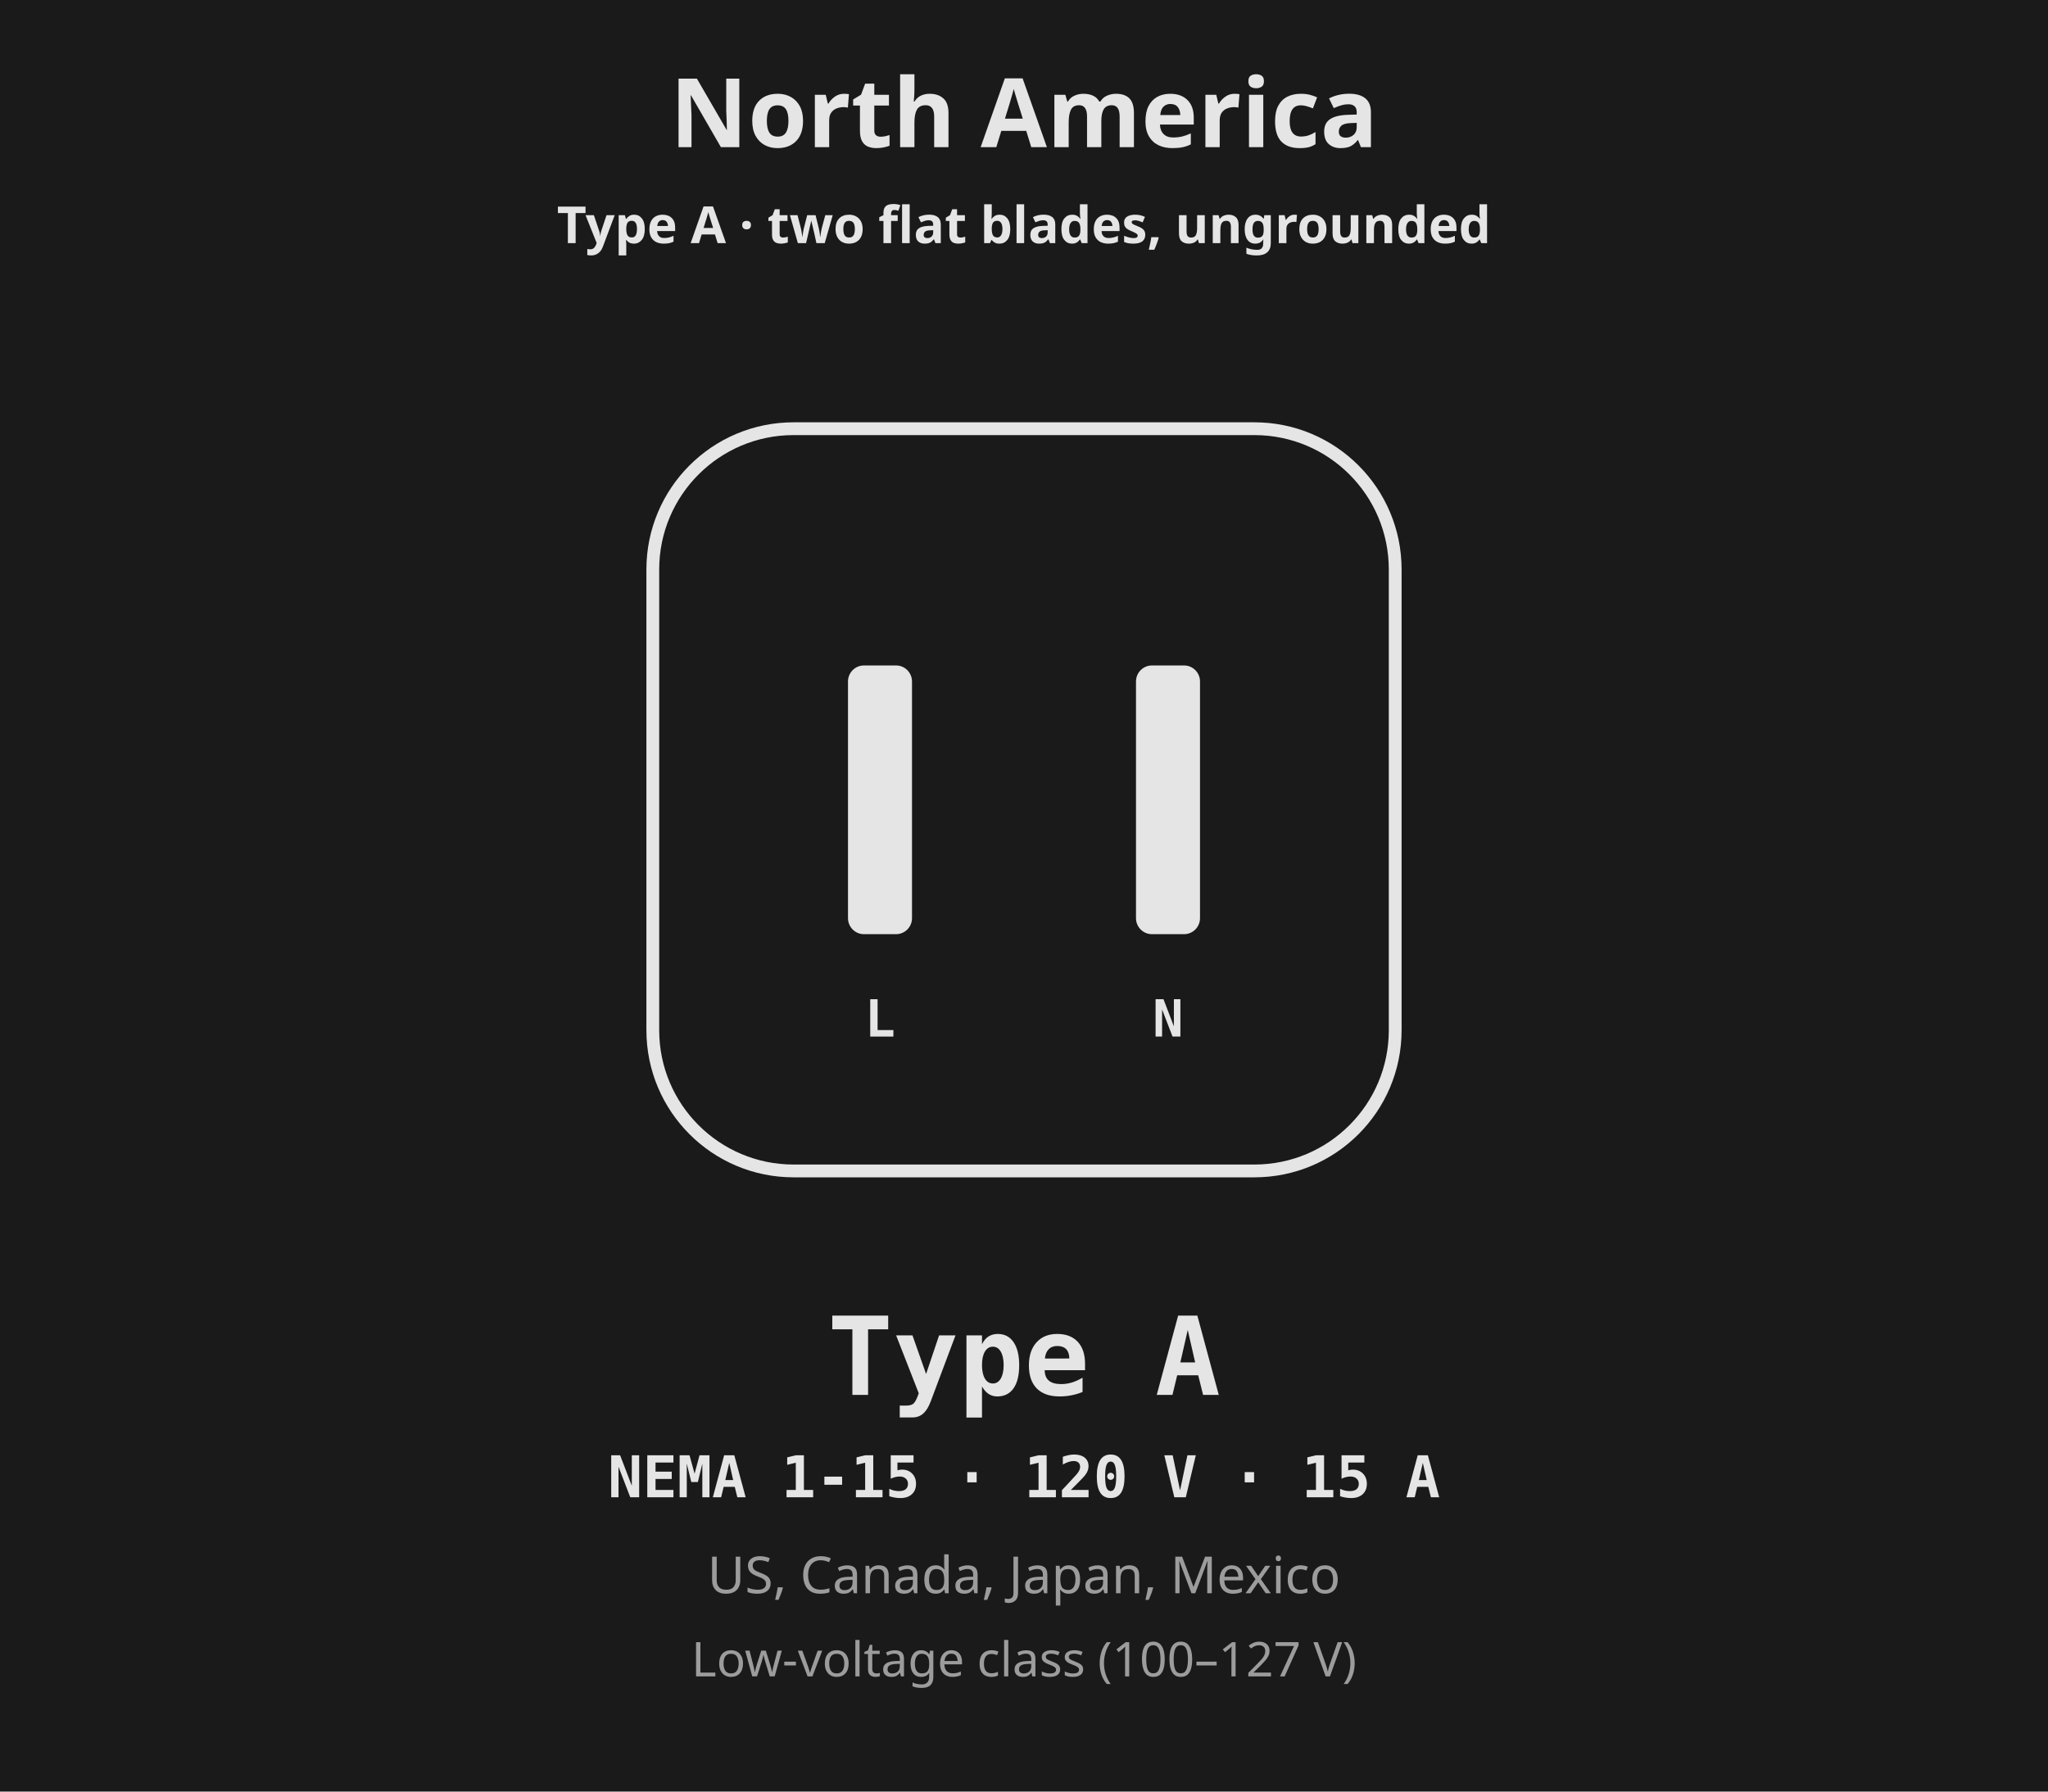
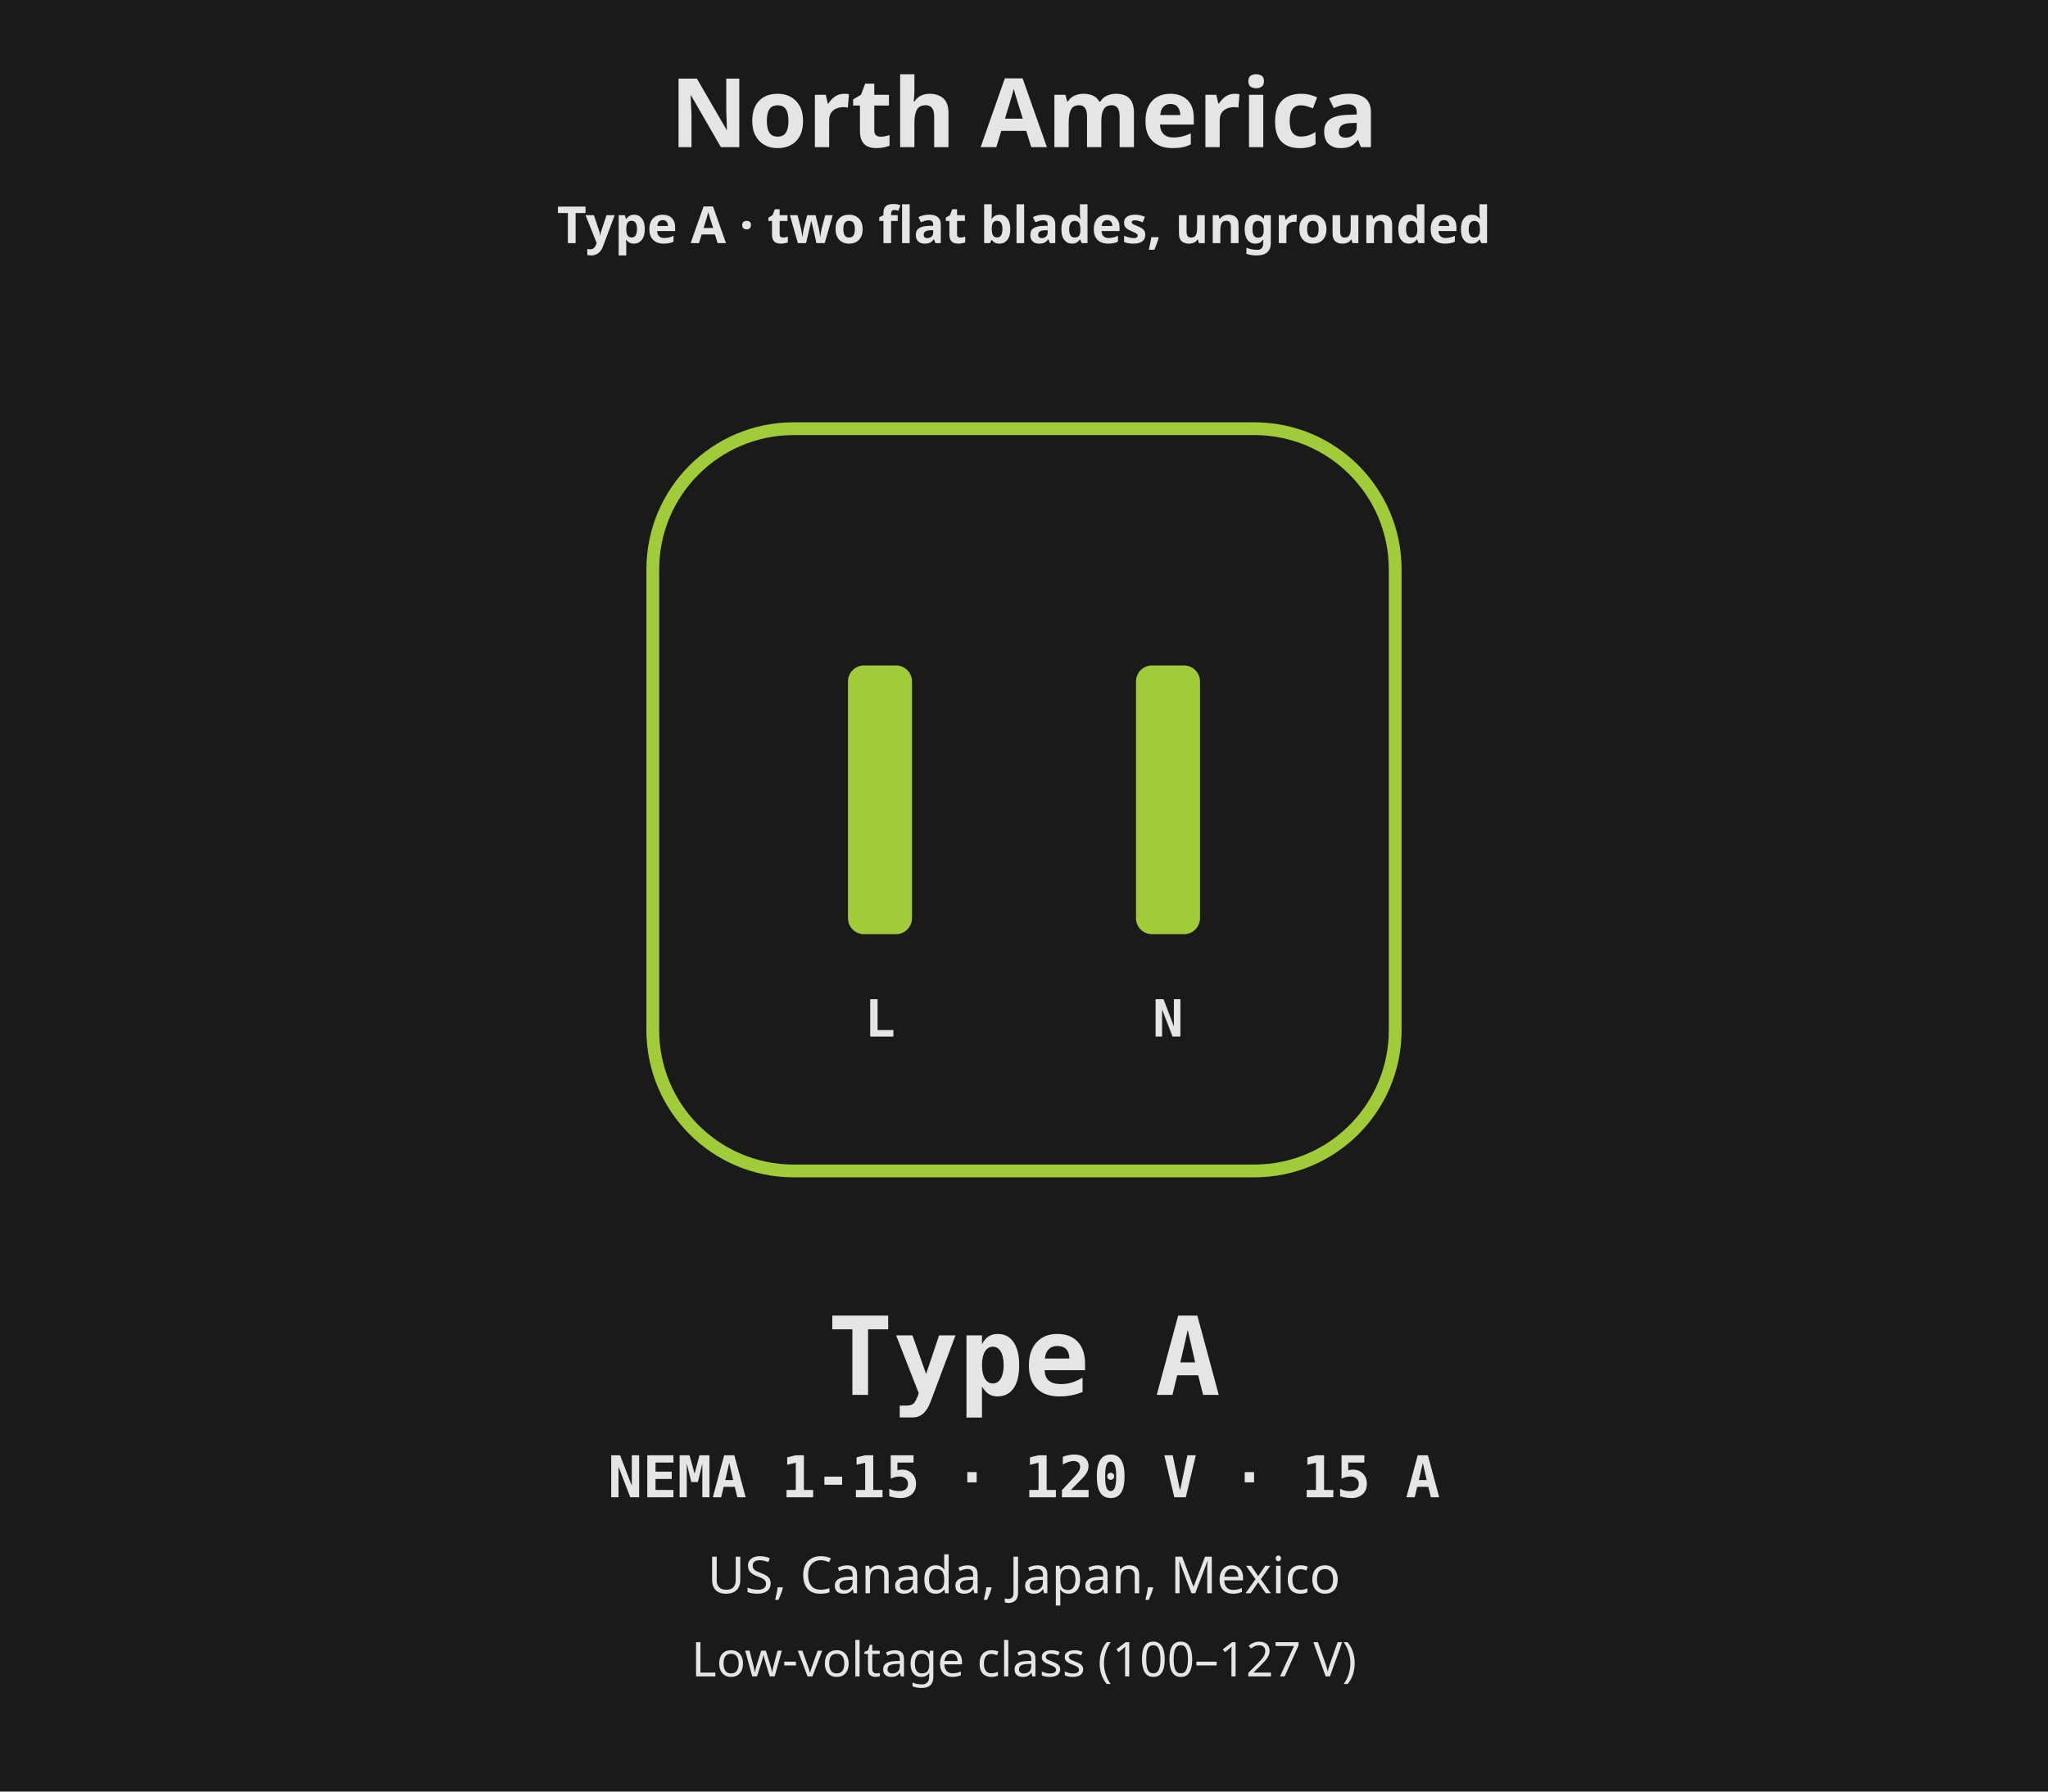
<svg xmlns="http://www.w3.org/2000/svg" viewBox="0 0 640 560" width="640" height="560" font-family="IBM Plex Sans, sans-serif" fill="none">
  <rect x="0" y="0" width="640" height="560" fill="#1A1A1A" />
  <text x="320" y="46" fill="#E5E5E5" font-size="30" font-weight="600" text-anchor="middle">North America</text>
  <text x="320" y="76" fill="#E5E5E5" font-size="16" font-weight="600" text-anchor="middle">Type A · two flat blades, ungrounded</text>
-   <rect x="204" y="134" width="232" height="232" rx="44" stroke="#E5E5E5" stroke-width="4" />
-   <rect x="265" y="208" width="20" height="84" rx="5" fill="#E5E5E5" />
-   <rect x="355" y="208" width="20" height="84" rx="5" fill="#E5E5E5" />
+   <rect x="204" y="134" width="232" height="232" rx="44" stroke="#A1CC3A" stroke-width="4" />
+   <rect x="265" y="208" width="20" height="84" rx="5" fill="#A1CC3A" />
+   <rect x="355" y="208" width="20" height="84" rx="5" fill="#A1CC3A" />
  <text x="275" y="324" fill="#E5E5E5" font-size="16" font-weight="700" text-anchor="middle" font-family="DM Mono, monospace">L</text>
  <text x="365" y="324" fill="#E5E5E5" font-size="16" font-weight="700" text-anchor="middle" font-family="DM Mono, monospace">N</text>
  <text x="320" y="436" fill="#E5E5E5" font-size="34" font-weight="600" text-anchor="middle" font-family="DM Mono, monospace">Type A</text>
  <text x="320" y="468" fill="#E5E5E5" font-size="18" font-weight="600" text-anchor="middle" font-family="DM Mono, monospace">NEMA 1-15 · 120 V · 15 A</text>
-   <text x="320" y="498" fill="#9C9C9C" font-size="16" font-weight="500" text-anchor="middle">US, Canada, Japan, Mexico</text>
-   <text x="320" y="524" fill="#9C9C9C" font-size="15" font-weight="500" text-anchor="middle">Low-voltage class (100–127 V)</text>
+   <text x="320" y="498" fill="#E5E5E5" font-size="16" font-weight="500" text-anchor="middle">US, Canada, Japan, Mexico</text>
+   <text x="320" y="524" fill="#E5E5E5" font-size="15" font-weight="500" text-anchor="middle">Low-voltage class (100–127 V)</text>
</svg>
